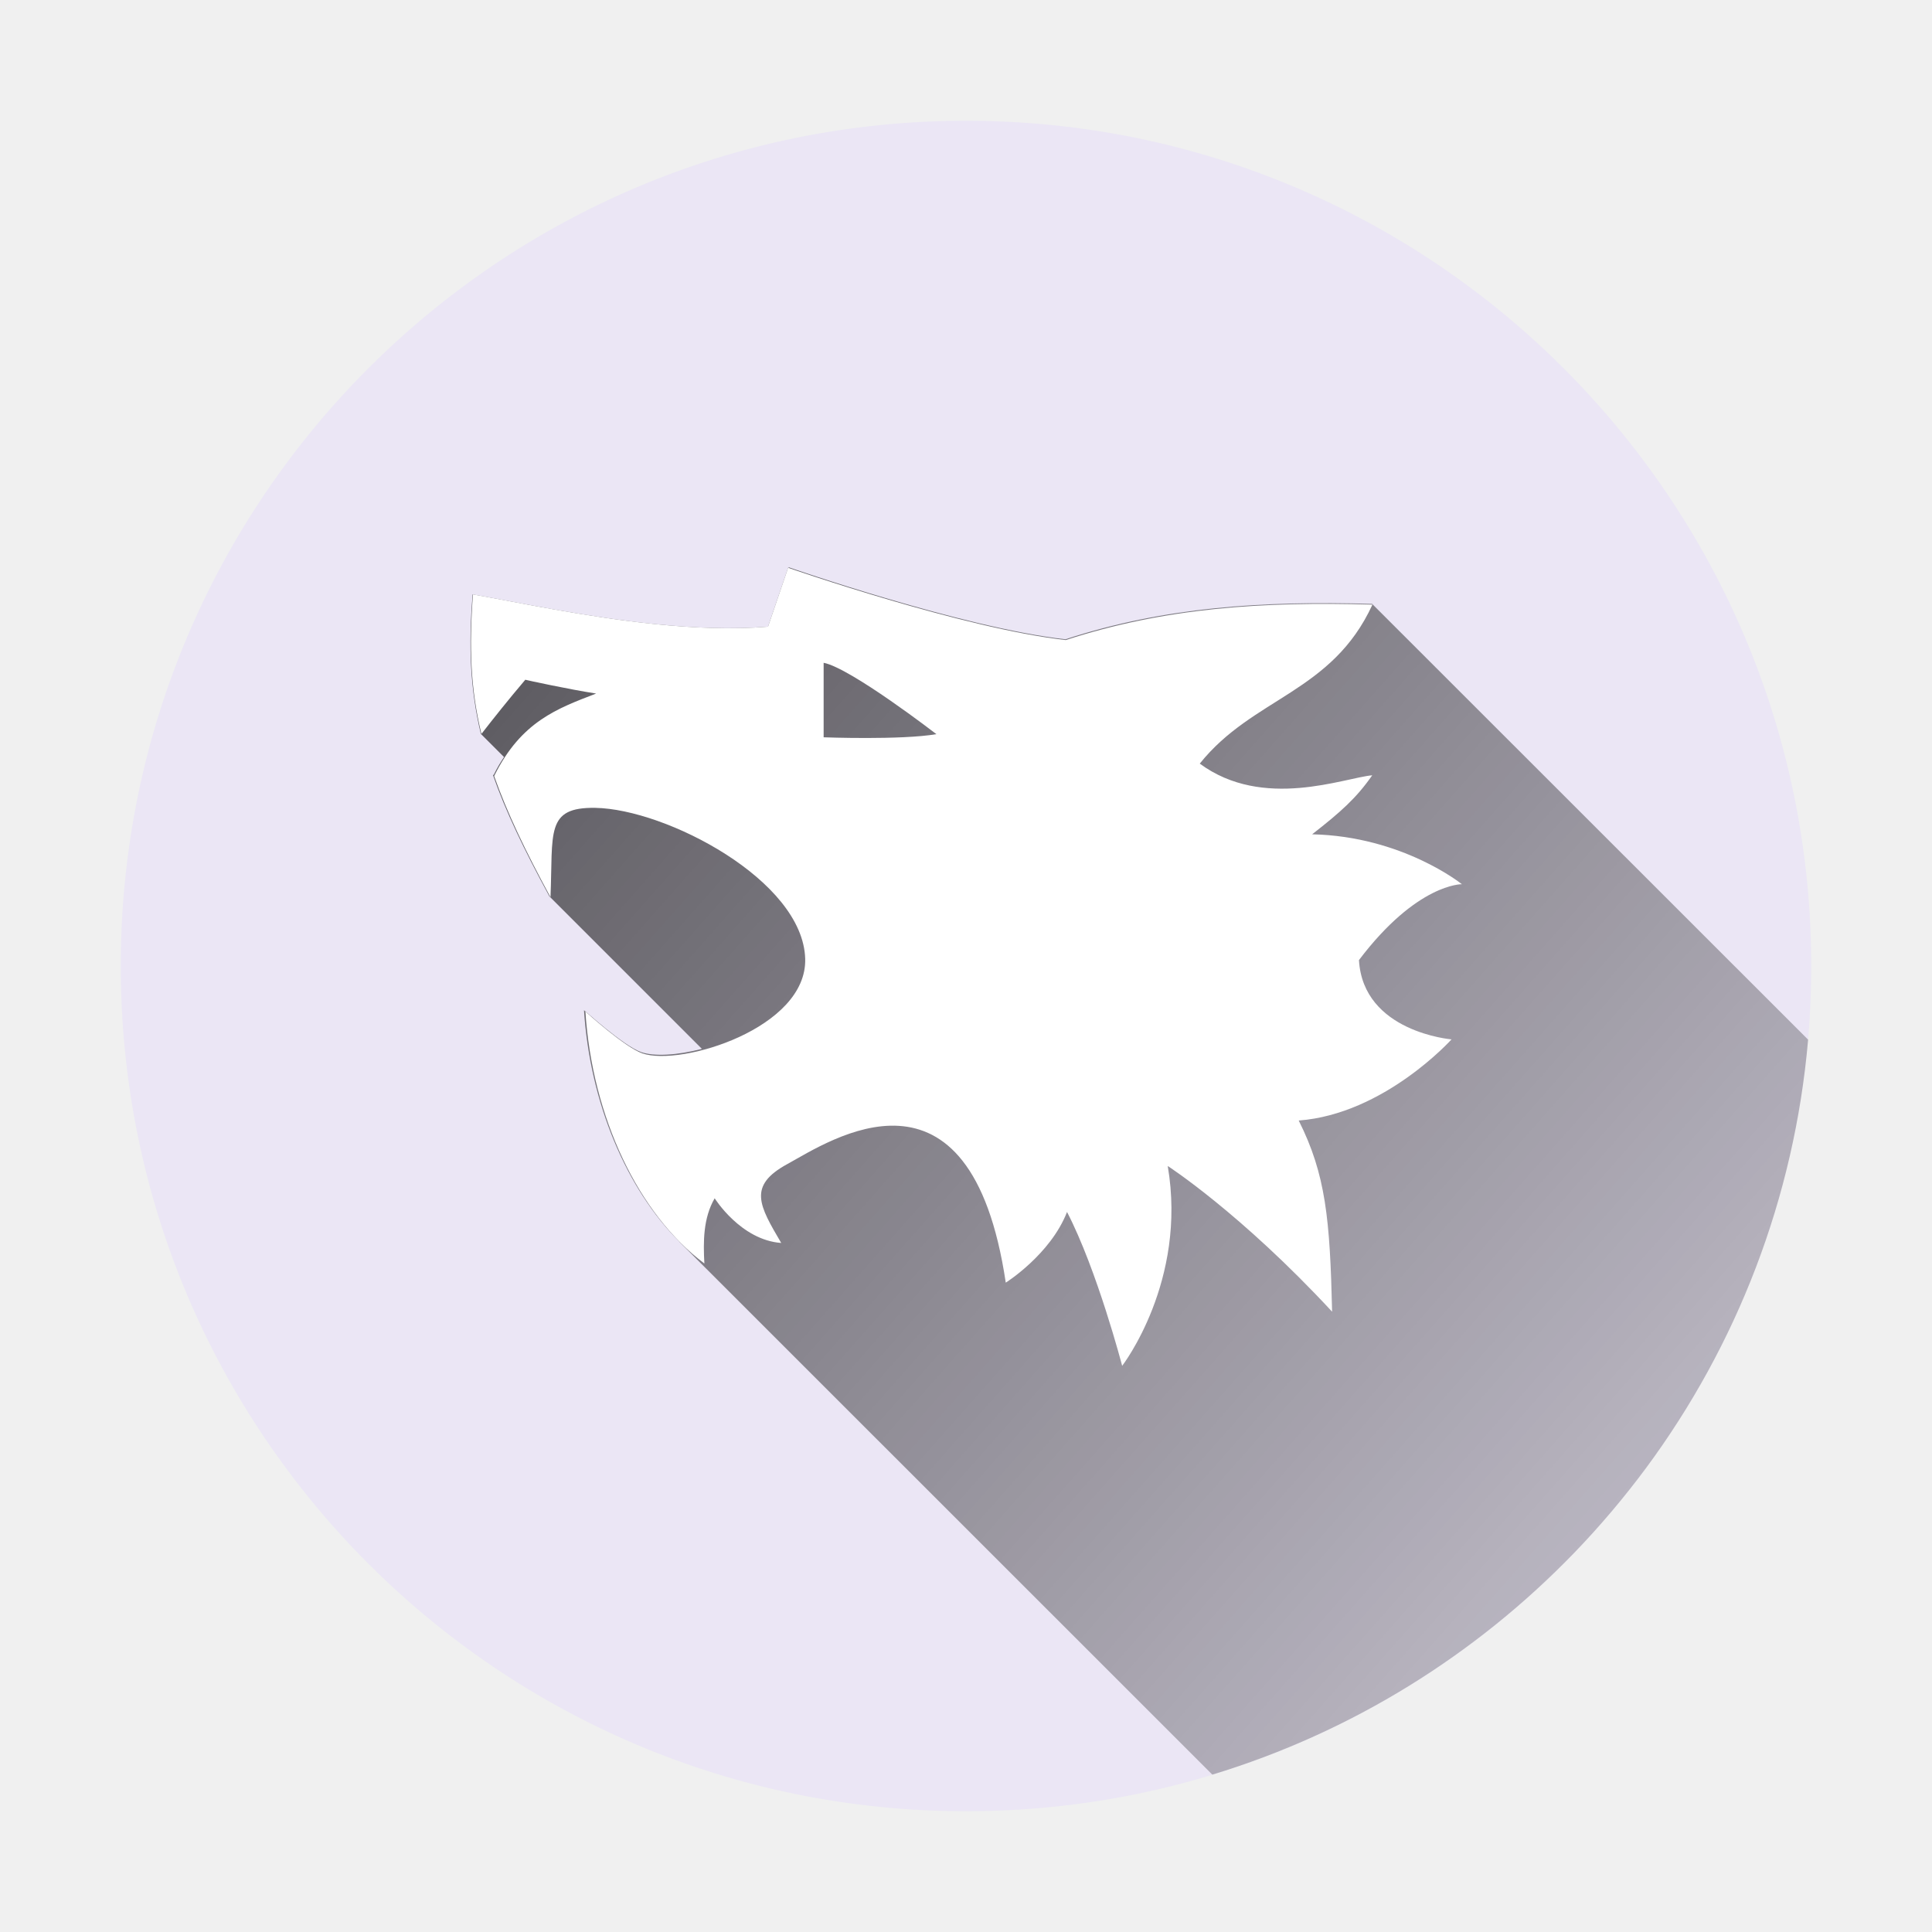
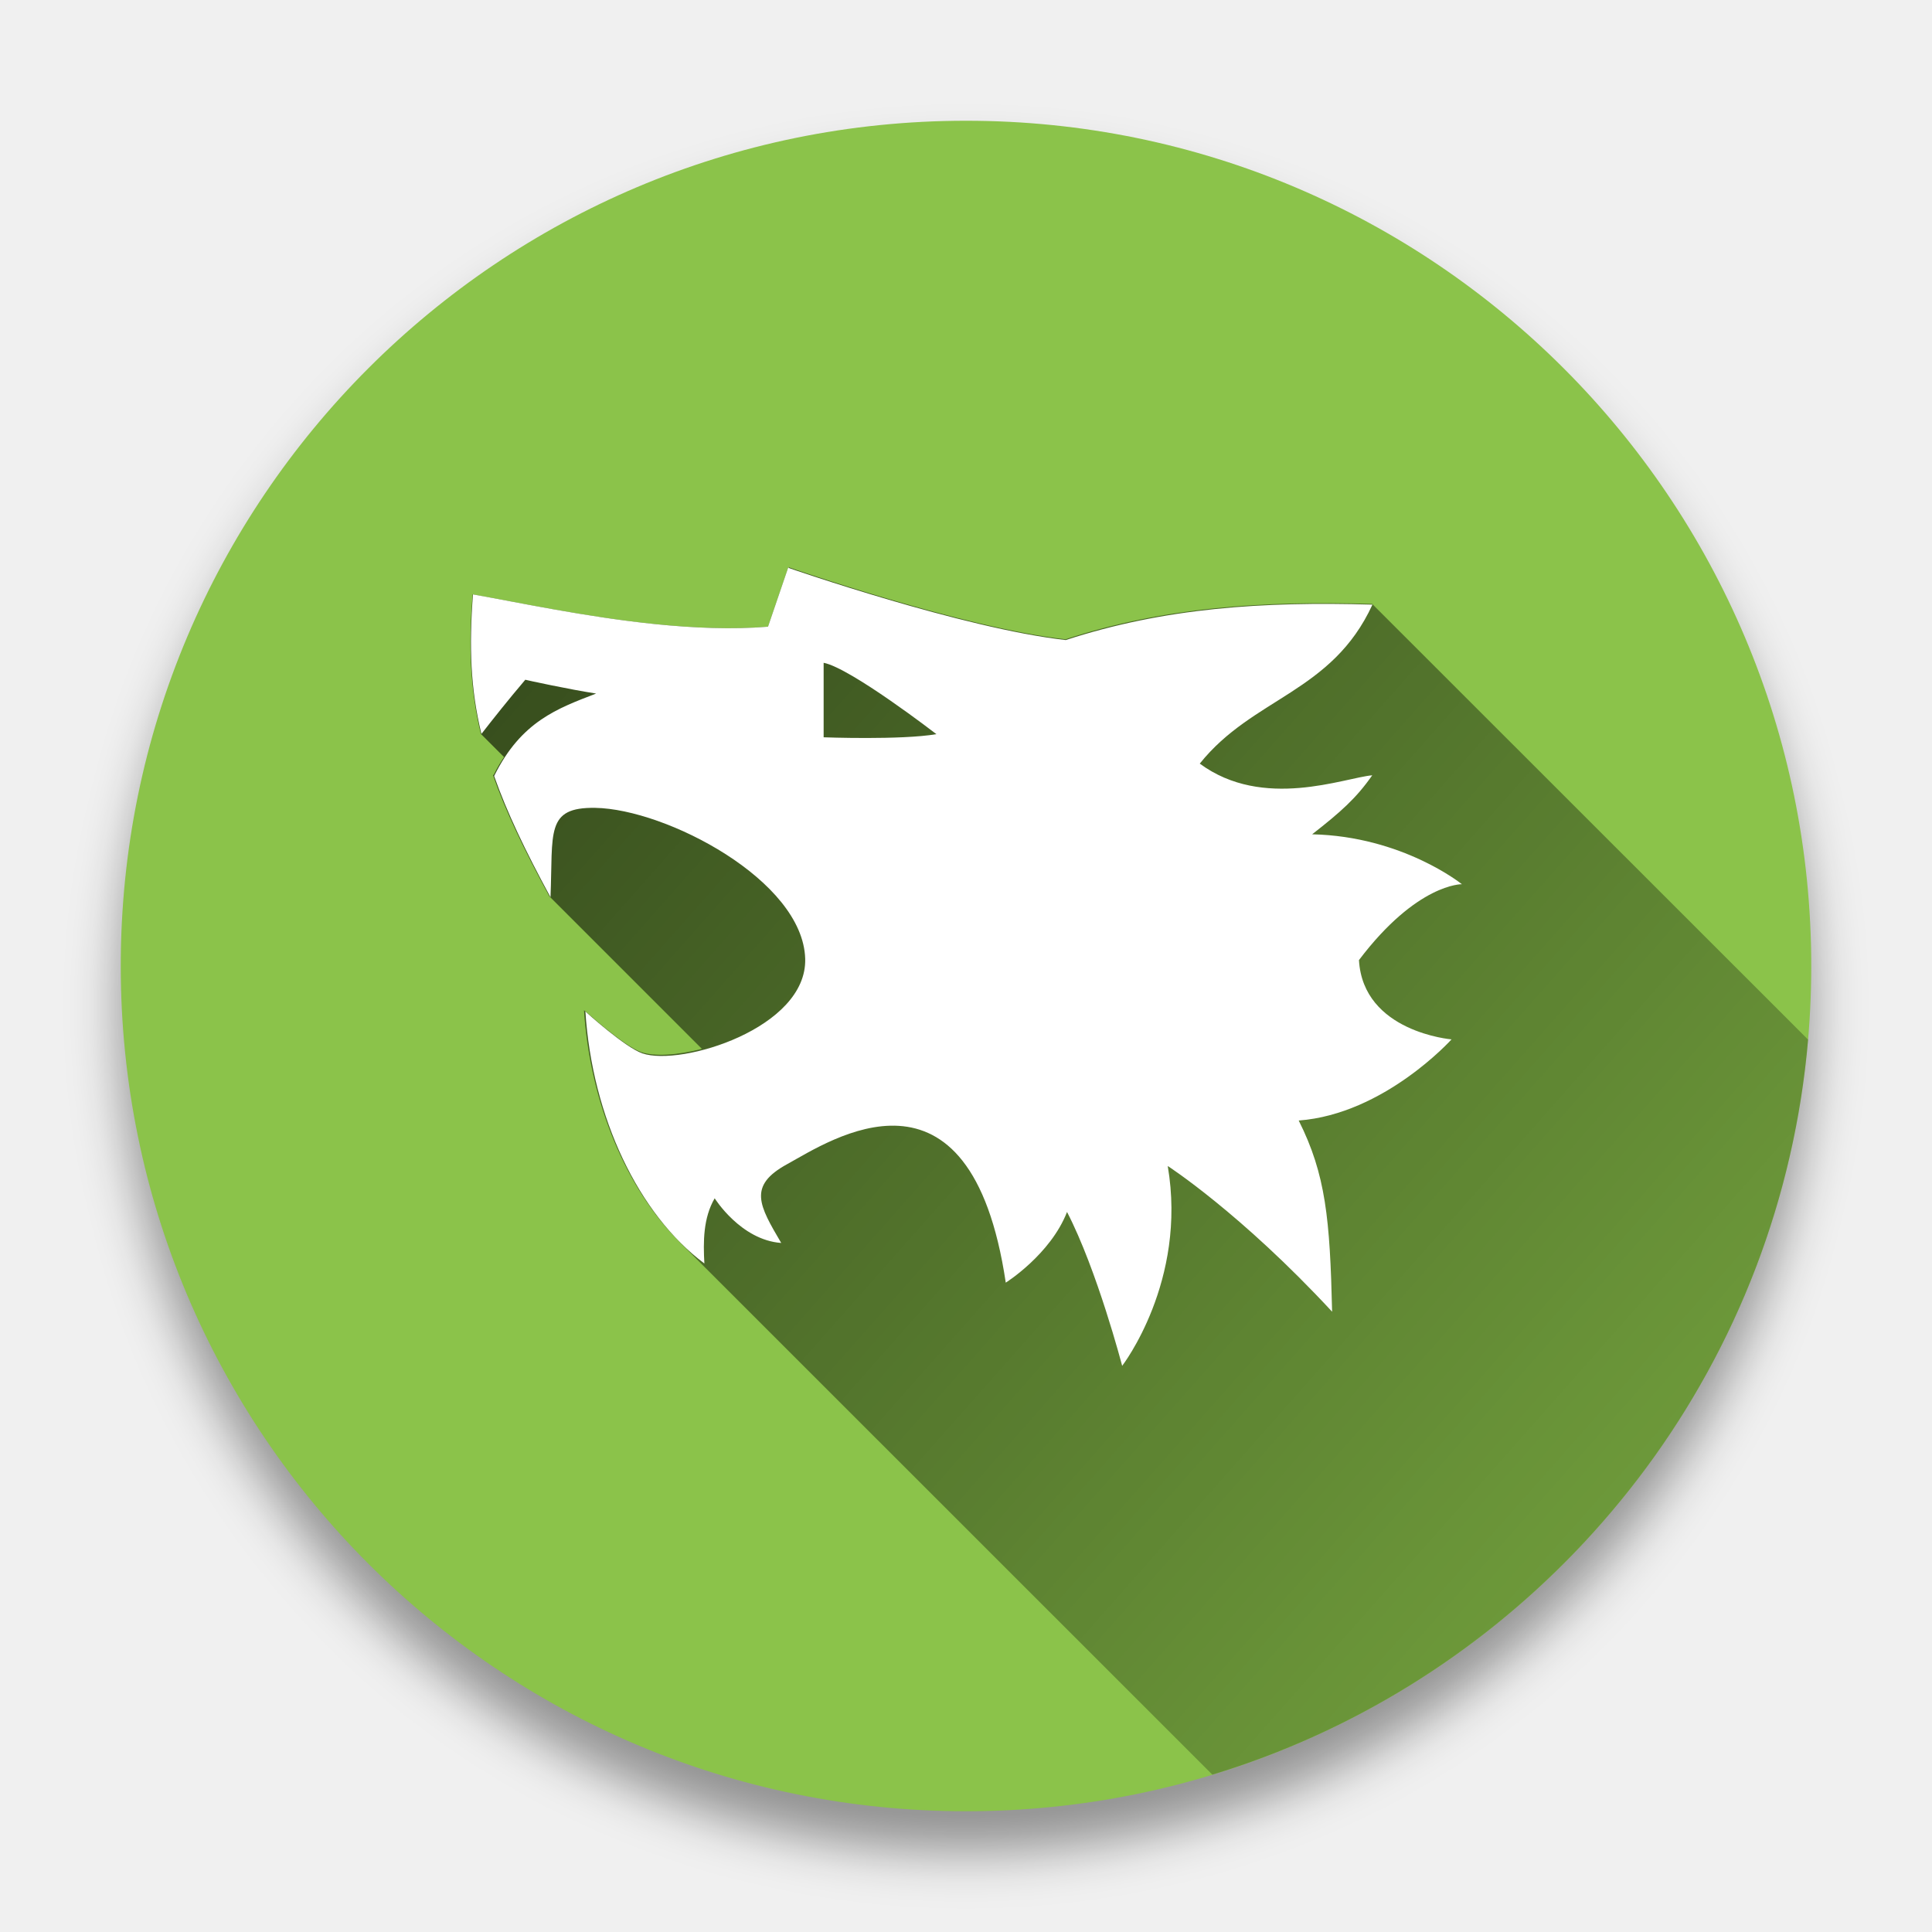
<svg xmlns="http://www.w3.org/2000/svg" width="48" height="48" enable-background="new">
  <defs>
    <linearGradient x1="11.69" y1="14.09" x2="53.634" y2="51.234" gradientUnits="userSpaceOnUse" id="b">
      <stop offset="0" stop-opacity=".63" />
      <stop offset="1" stop-opacity="0" />
    </linearGradient>
-     <filter id="a" color-interpolation-filters="sRGB">
-       <feBlend mode="overlay" in2="BackgroundImage" />
+     <filter id="a" x="-.036" width="1.072" y="-.036" height="1.072" color-interpolation-filters="sRGB">
+       <feGaussianBlur stdDeviation=".63" />
    </filter>
  </defs>
-   <path style="mix-blend-mode:normal" d="M3 24C3 12.402 12.402 3 24 3s21 9.402 21 21-9.402 21-21 21S3 35.598 3 24z" font-family="none" fill="#512da8" filter="url(#a)" />
-   <path style="mix-blend-mode:normal" d="M19.08 15.57c-.895.073-1.858.033-2.804-.064-1.725-.176-3.4-.538-4.533-.738-.107 1.294-.06 2.36.204 3.466l.576.575c-.09.13-.177.28-.26.45l1.466 1.46-1.47-1.47-.01.01c.31.89.77 1.85 1.4 3.01l3.79 3.79c-.62.16-1.19.193-1.51.08-.44-.154-1.42-1.046-1.42-1.046l4.4 4.4-4.4-4.394c.15 2.3 1.05 4.434 2.37 5.75l.01.01-.01-.006L30.12 44.09c3.466-1.053 6.55-2.98 9-5.52l-5.77-5.77 5.77 5.77c.64-.663 1.236-1.37 1.785-2.11l-.84-.84.84.84c2.233-3.024 3.674-6.67 4.017-10.63L34.09 15.003c-2.74-.078-5.167.078-7.62.88-2.558-.286-6.884-1.792-6.884-1.792l-.505 1.48z" font-family="none" fill="url(#b)" />
-   <path style="mix-blend-mode:normal" d="M19.586 14.09l-.505 1.48c-.89.073-1.85.033-2.8-.064-1.72-.176-3.4-.538-4.53-.738-.1 1.294-.06 2.36.21 3.466.3-.385.65-.828 1.09-1.346.04.012 1.09.24 1.76.343-.96.37-1.86.69-2.53 2.04l-.004.01c.313.89.77 1.85 1.4 3.01.066-1.61-.132-2.24 1.113-2.22 1.757.03 5.16 1.8 5.215 3.75.047 1.72-3.08 2.68-4.045 2.35-.436-.15-1.416-1.04-1.416-1.04.17 2.63 1.323 5.04 2.956 6.26-.03-.54-.03-1.13.256-1.62 0 0 .645 1.037 1.653 1.11-.545-.93-.84-1.42.152-1.96 1.04-.57 4.548-2.943 5.427 2.946 0 0 1.11-.697 1.522-1.756.75 1.447 1.37 3.823 1.37 3.823s1.622-2.1 1.132-4.965c0 0 1.81 1.166 4.084 3.62-.054-2.3-.157-3.41-.83-4.75 2.128-.16 3.797-2.016 3.797-2.016s-2.197-.18-2.3-1.97c1.446-1.91 2.557-1.885 2.557-1.885s-1.47-1.19-3.72-1.24c.716-.56 1.094-.895 1.493-1.466-.69.06-2.71.874-4.285-.29 1.32-1.652 3.28-1.755 4.29-3.95-2.74-.08-5.162.08-7.62.88-2.553-.286-6.88-1.79-6.88-1.79zm.877 2.377c.67.128 2.802 1.773 2.802 1.773-.88.15-2.802.078-2.802.078z" font-family="none" fill="#fff" fill-rule="evenodd" />
+   <g fill="none" fill-rule="none" stroke-width="none" stroke-miterlimit="none" font-family="none" font-weight="none" font-size="none" text-anchor="none" style="mix-blend-mode:normal">
+     <circle style="mix-blend-mode:normal" cx="24" cy="25" r="21" fill="#000" fill-opacity=".392" fill-rule="nonzero" filter="url(#a)" />
+     <circle cx="24" cy="24" r="21" fill="#8bc34a" fill-rule="nonzero" />
+     <path d="M19.08 15.57c-.895.073-1.858.033-2.804-.064-1.725-.176-3.4-.538-4.533-.738-.107 1.294-.06 2.36.204 3.466l.576.575c-.09.13-.177.28-.26.45l1.466 1.46-1.47-1.47-.01.01c.31.89.77 1.85 1.4 3.01l3.79 3.79c-.62.16-1.19.193-1.51.08-.44-.154-1.42-1.046-1.42-1.046l4.4 4.4-4.4-4.394c.15 2.3 1.05 4.434 2.37 5.75l.01.01-.01-.006L30.12 44.09c3.466-1.053 6.55-2.98 9-5.52l-5.77-5.77 5.77 5.77c.64-.663 1.236-1.37 1.785-2.11l-.84-.84.84.84c2.233-3.024 3.674-6.67 4.017-10.63L34.09 15.003c-2.74-.078-5.167.078-7.62.88-2.558-.286-6.884-1.792-6.884-1.792l-.505 1.48z" fill="url(#b)" fill-rule="nonzero" />
+     <path d="M19.586 14.09l-.505 1.48c-.89.073-1.85.033-2.8-.064-1.72-.176-3.4-.538-4.53-.738-.1 1.294-.06 2.36.21 3.466.3-.385.65-.828 1.09-1.346.04.012 1.09.24 1.76.343-.96.37-1.86.69-2.53 2.04l-.004.01c.313.89.77 1.85 1.4 3.01.066-1.61-.132-2.24 1.113-2.22 1.757.03 5.16 1.8 5.215 3.75.047 1.72-3.08 2.68-4.045 2.35-.436-.15-1.416-1.04-1.416-1.04.17 2.63 1.323 5.04 2.956 6.26-.03-.54-.03-1.13.256-1.62 0 0 .645 1.037 1.653 1.11-.545-.93-.84-1.42.152-1.96 1.04-.57 4.548-2.943 5.427 2.946 0 0 1.11-.697 1.522-1.756.75 1.447 1.37 3.823 1.37 3.823s1.622-2.1 1.132-4.965c0 0 1.81 1.166 4.084 3.62-.054-2.3-.157-3.41-.83-4.75 2.128-.16 3.797-2.016 3.797-2.016s-2.197-.18-2.3-1.97c1.446-1.91 2.557-1.885 2.557-1.885s-1.47-1.19-3.72-1.24c.716-.56 1.094-.895 1.493-1.466-.69.06-2.71.874-4.285-.29 1.32-1.652 3.28-1.755 4.29-3.95-2.74-.08-5.162.08-7.62.88-2.553-.286-6.88-1.79-6.88-1.79zm.877 2.377c.67.128 2.802 1.773 2.802 1.773-.88.15-2.802.078-2.802.078z" fill="#fff" fill-rule="evenodd" />
+   </g>
</svg>
